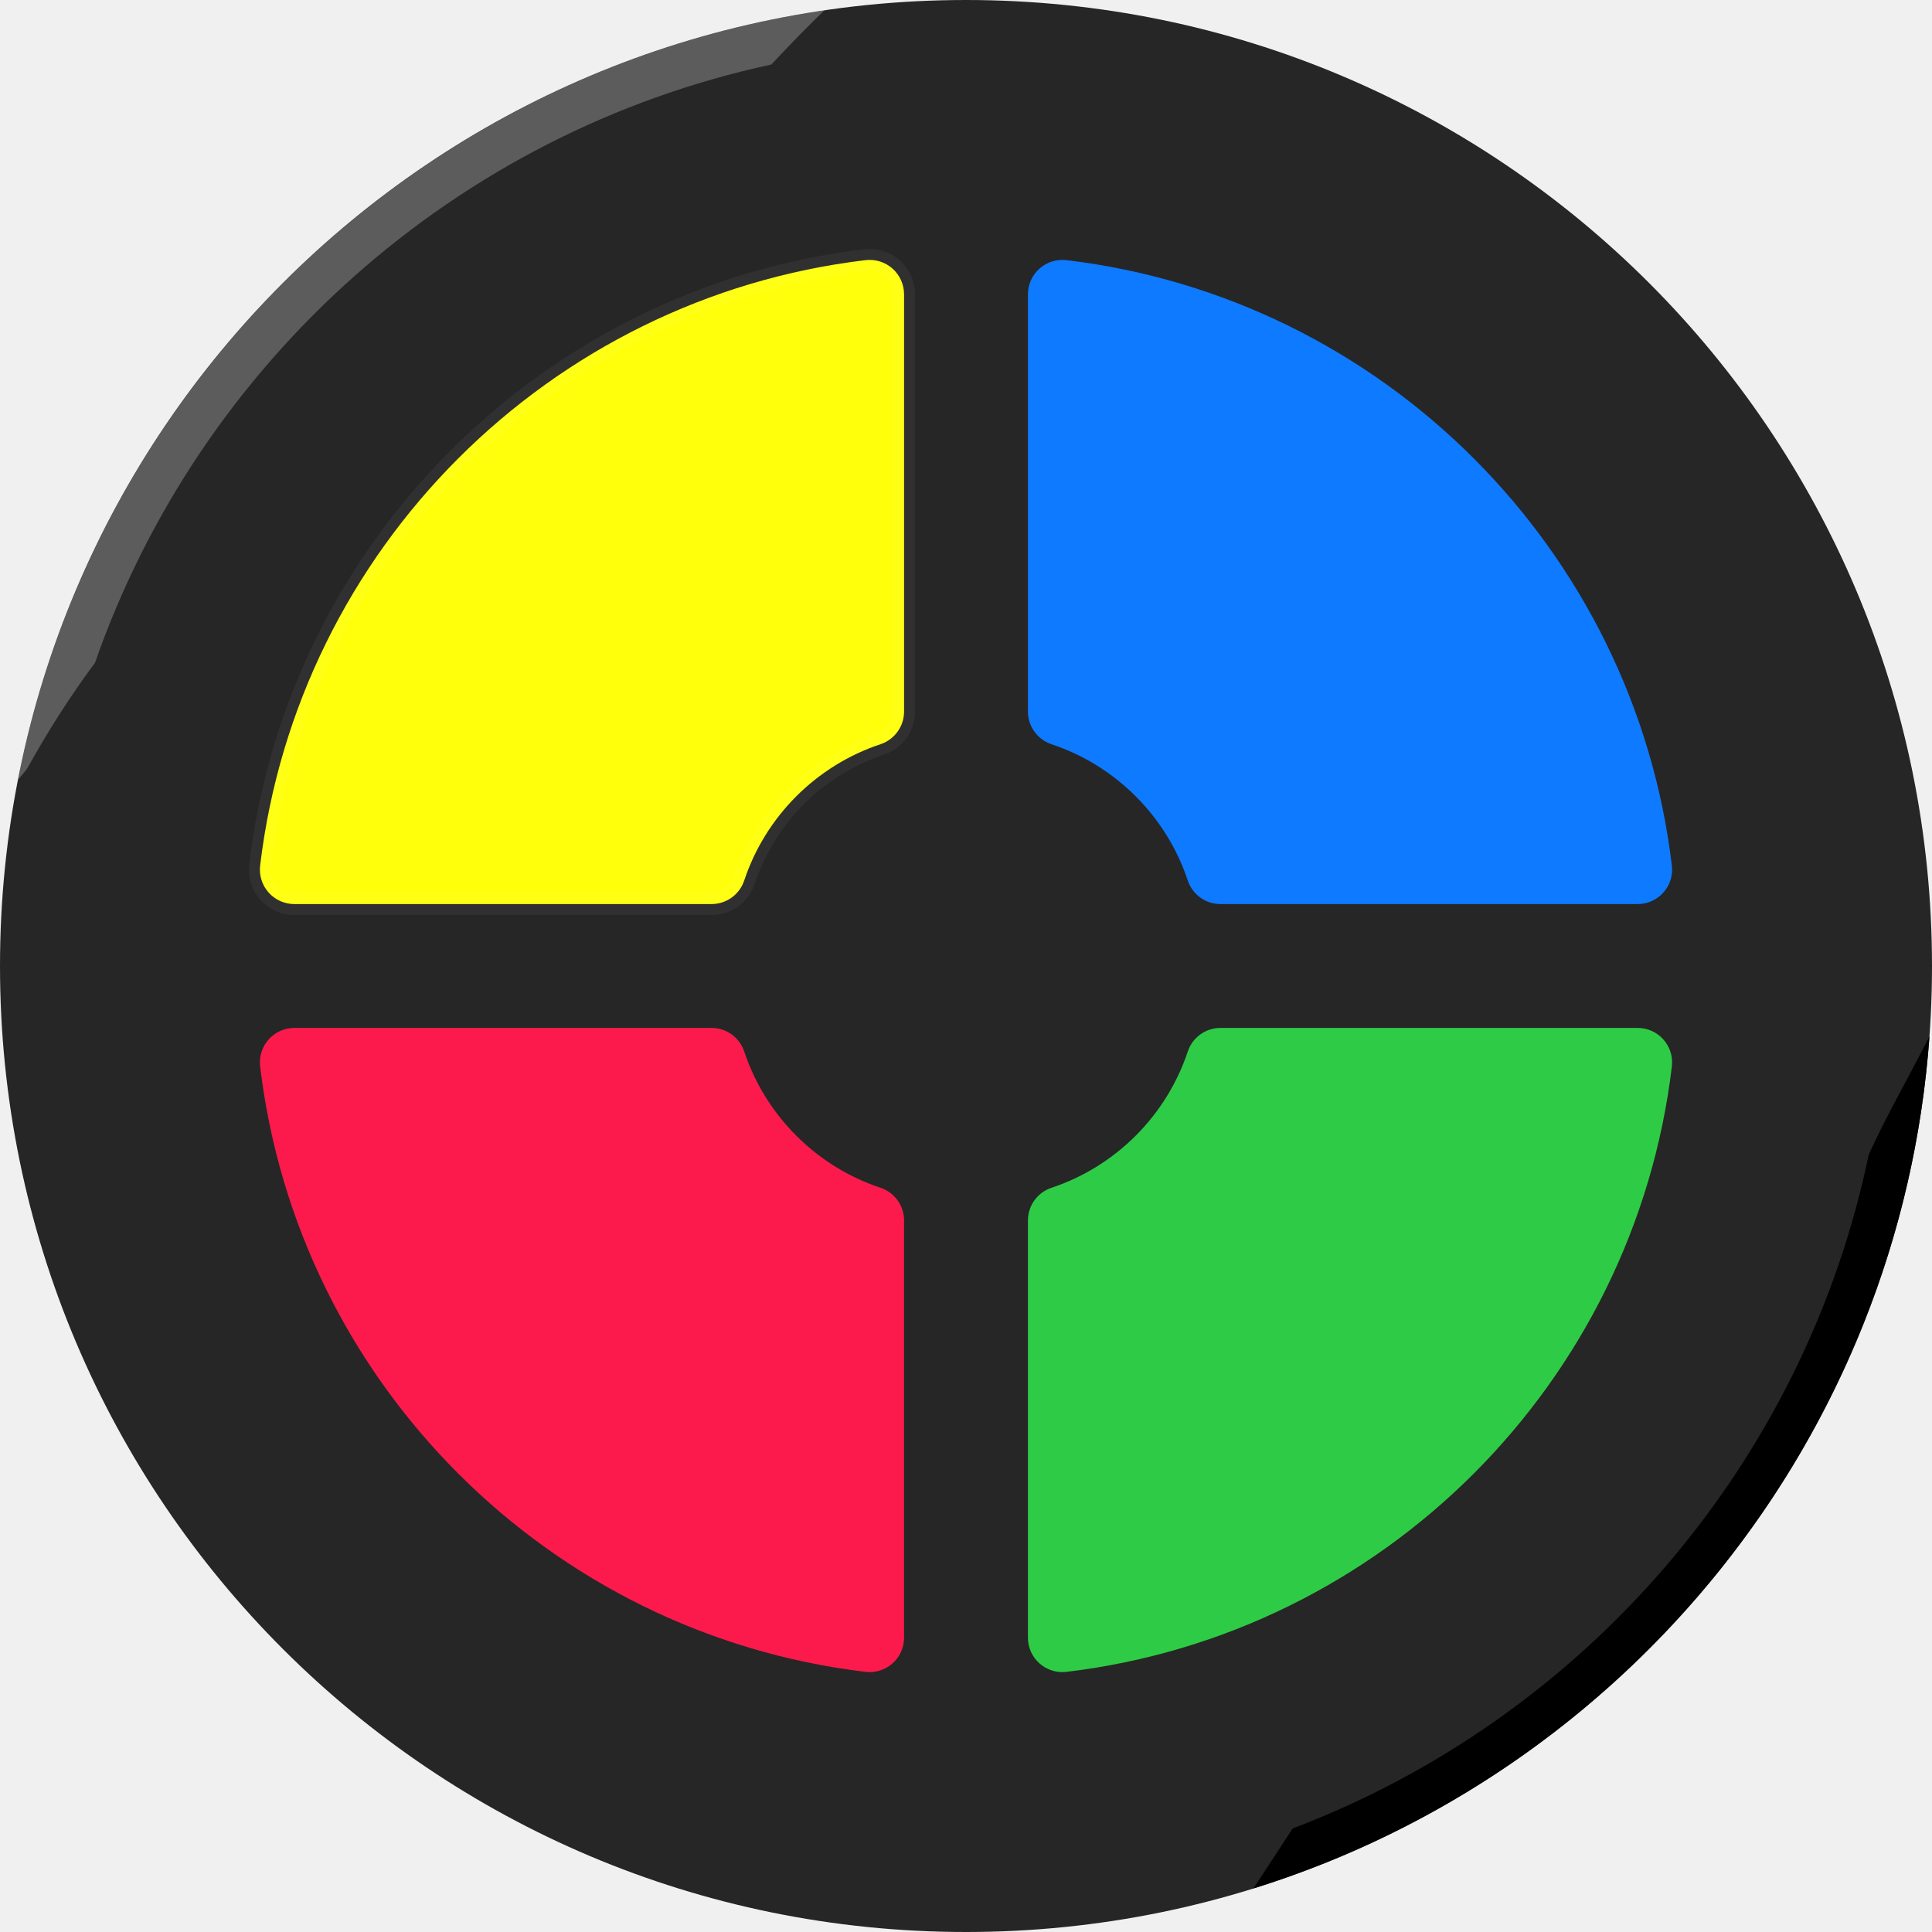
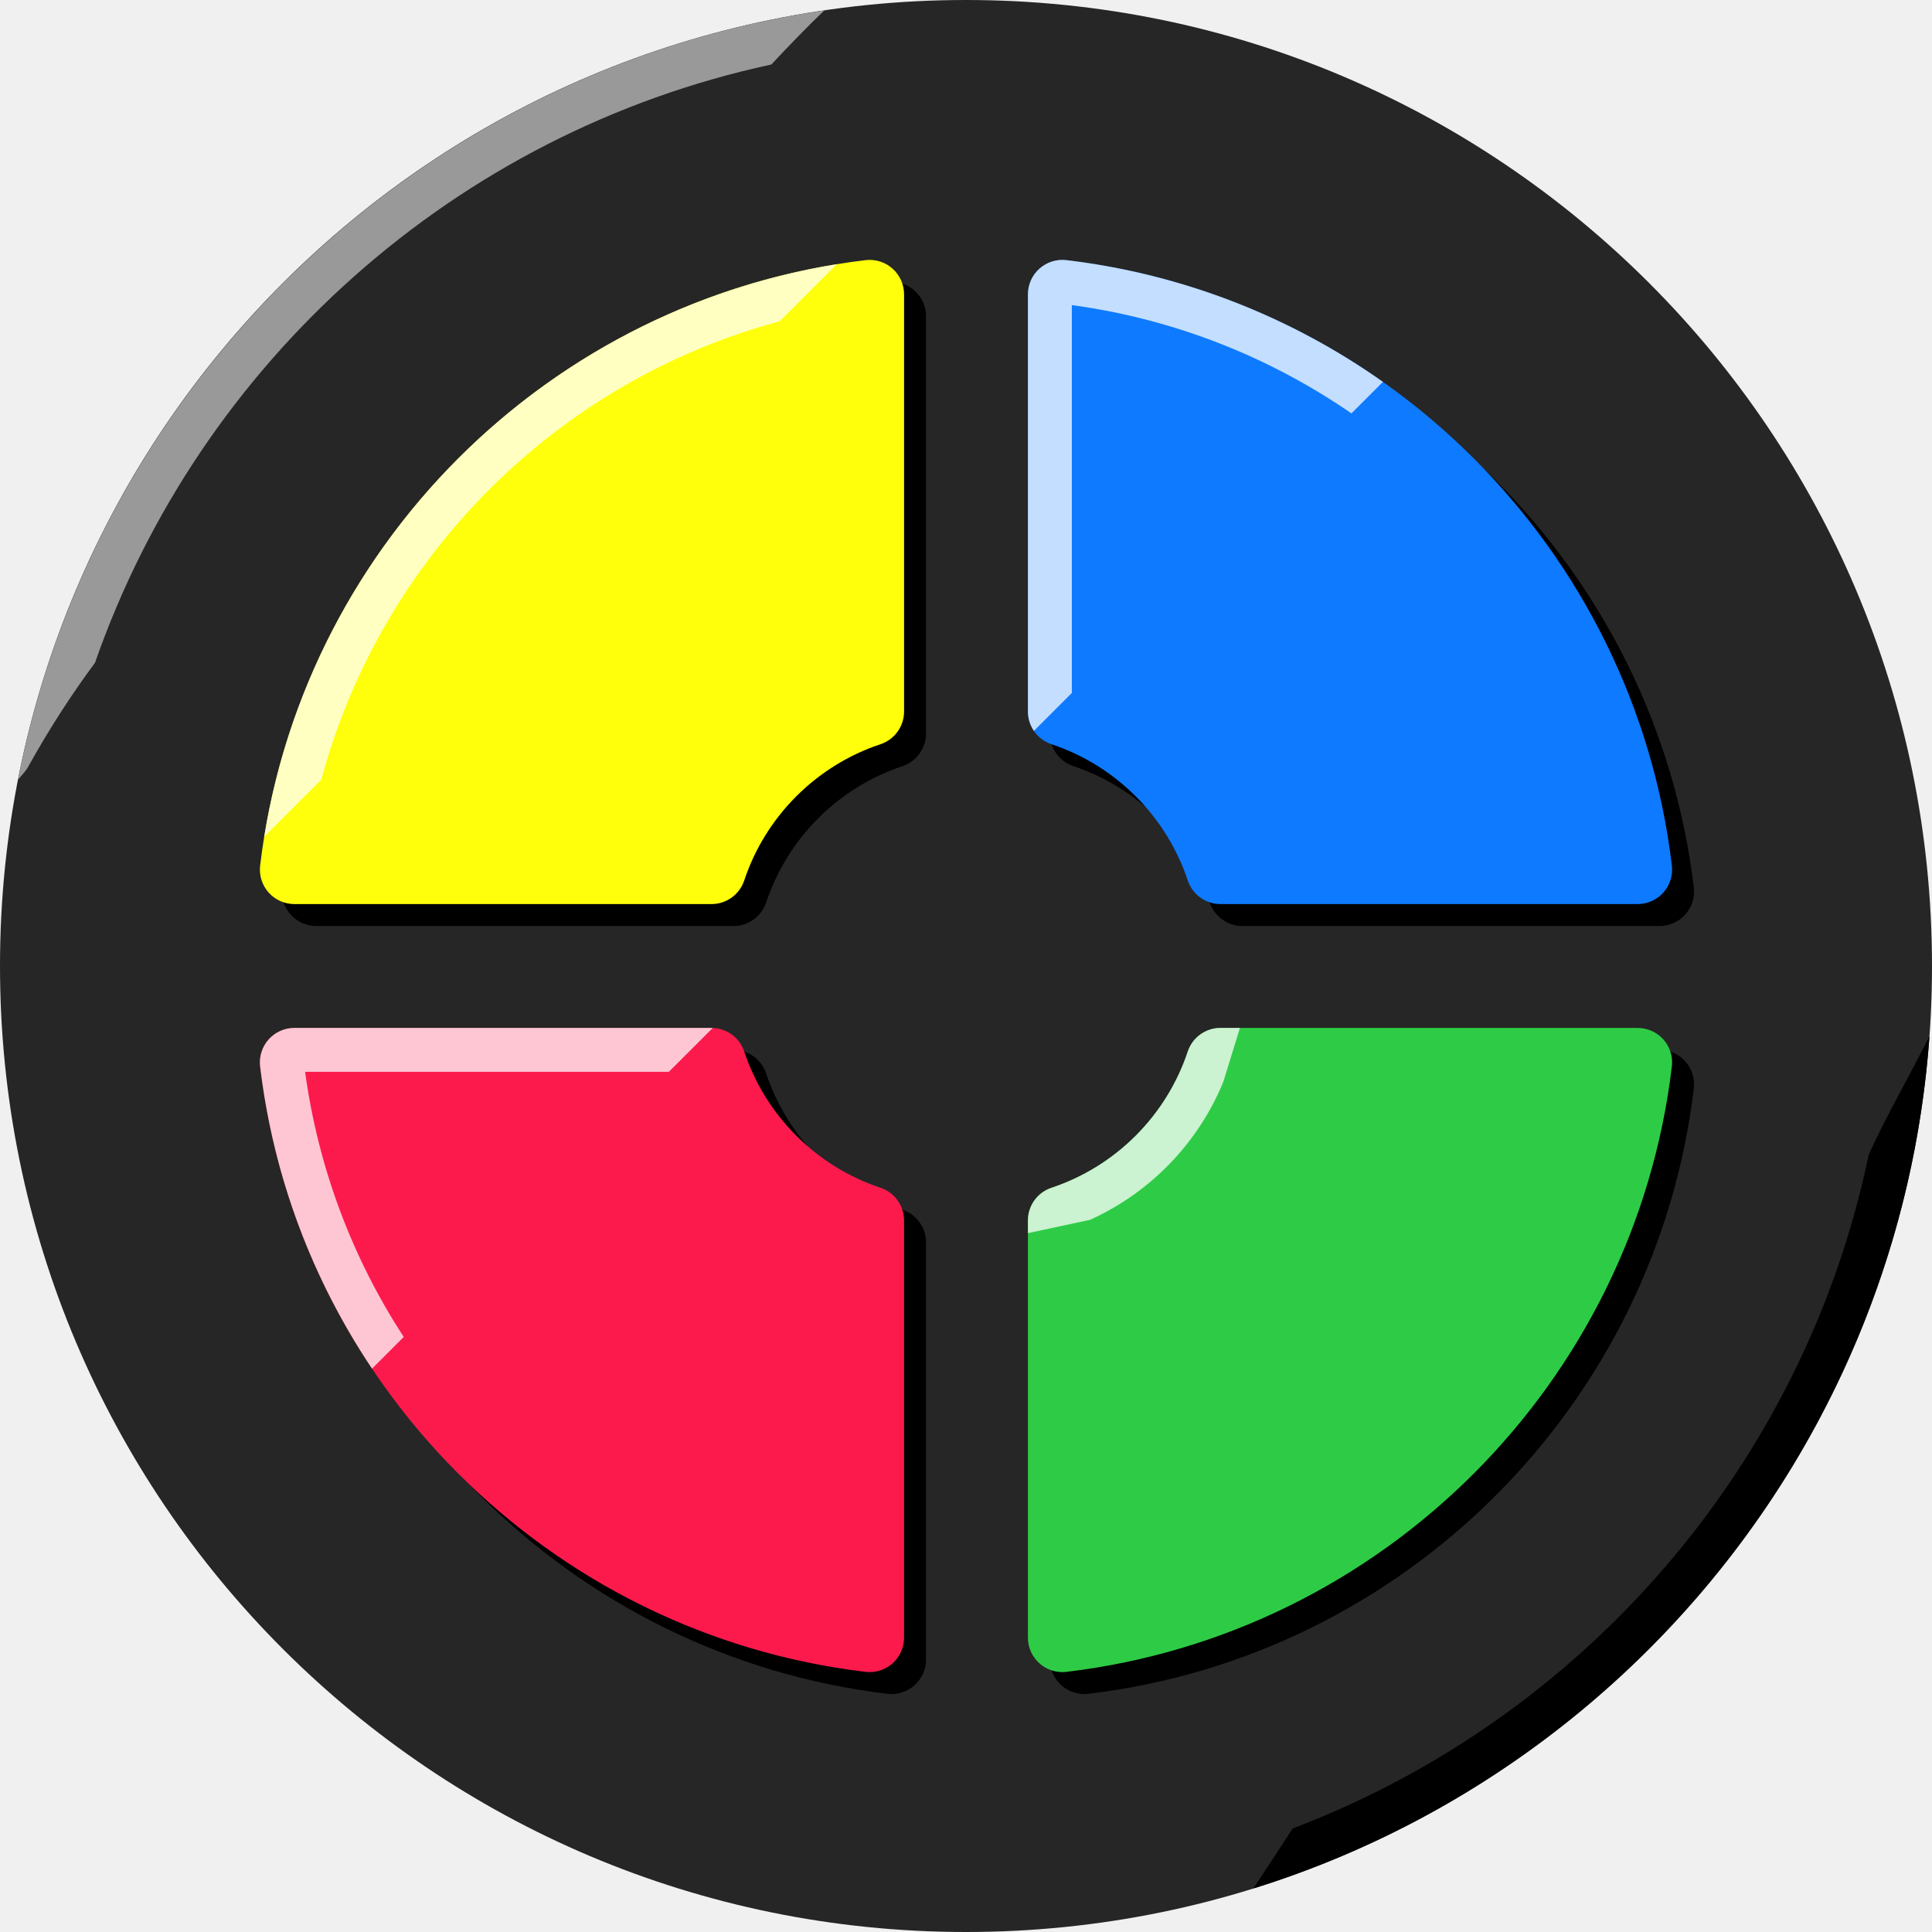
- <svg xmlns="http://www.w3.org/2000/svg" width="100%" height="100%" viewBox="0 0 88 88" version="1.1" xml:space="preserve" style="fill-rule:evenodd;clip-rule:evenodd;stroke-linejoin:round;stroke-miterlimit:2;">
+ <svg xmlns="http://www.w3.org/2000/svg" width="100%" height="100%" viewBox="0 0 88 88" version="1.1" style="fill-rule:evenodd;clip-rule:evenodd;stroke-linejoin:round;stroke-miterlimit:2;">
  <circle cx="44" cy="44" r="44" style="fill:#262626;" />
  <path d="M58.88,83.283c13.245,-5.025 23.297,-16.561 26.239,-30.692c0.354,-0.781 0.816,-1.706 1.481,-2.942c0.152,-0.283 0.648,-1.205 1.285,-2.446c-1.321,18.316 -13.873,33.541 -30.796,38.814c0.621,-0.94 1.231,-1.872 1.791,-2.734Z" />
-   <path d="M0.819,35.516c3.553,-18.158 18.289,-32.332 36.732,-35.046c-0.848,0.813 -1.636,1.633 -2.418,2.469c-14.382,3.096 -26.037,13.566 -30.806,27.25c-1.014,1.367 -2.061,2.958 -3.073,4.788c-0.049,0.089 -0.207,0.275 -0.435,0.539Z" style="fill:#fff;fill-opacity:0.25;" />
-   <path d="M11.849,39.425c1.718,-14.413 13.163,-25.858 27.576,-27.576c0.445,-0.053 0.892,0.087 1.227,0.385c0.335,0.297 0.527,0.724 0.527,1.172l-0,19.004c-0,0.676 -0.433,1.275 -1.073,1.488c-2.923,0.972 -5.236,3.285 -6.208,6.208c-0.213,0.64 -0.812,1.073 -1.488,1.073l-19.004,-0c-0.448,-0 -0.875,-0.192 -1.172,-0.527c-0.298,-0.335 -0.438,-0.782 -0.385,-1.227Z" style="fill:#ffff0b;stroke:#fff;stroke-opacity:0.05;stroke-width:1px;" />
+   <path d="M0.819,35.516c3.553,-18.158 18.289,-32.332 36.732,-35.046c-0.848,0.813 -1.636,1.633 -2.418,2.469c-14.382,3.096 -26.037,13.566 -30.806,27.25c-1.014,1.367 -2.061,2.958 -3.073,4.788c-0.049,0.089 -0.207,0.275 -0.435,0.539Z" style="fill:#999;" />
+   <path d="M12.849,40.425c1.718,-14.413 13.163,-25.858 27.576,-27.576c0.445,-0.053 0.892,0.087 1.227,0.385c0.335,0.297 0.527,0.724 0.527,1.172l-0,19.004c-0,0.676 -0.433,1.275 -1.073,1.488c-2.923,0.972 -5.236,3.285 -6.208,6.208c-0.213,0.64 -0.812,1.073 -1.488,1.073l-19.004,-0c-0.448,-0 -0.875,-0.192 -1.172,-0.527c-0.298,-0.335 -0.438,-0.782 -0.385,-1.227Z" />
+   <path d="M11.849,39.425c1.718,-14.413 13.163,-25.858 27.576,-27.576c0.445,-0.053 0.892,0.087 1.227,0.385c0.335,0.297 0.527,0.724 0.527,1.172l-0,19.004c-0,0.676 -0.433,1.275 -1.073,1.488c-2.923,0.972 -5.236,3.285 -6.208,6.208c-0.213,0.64 -0.812,1.073 -1.488,1.073l-19.004,-0c-0.448,-0 -0.875,-0.192 -1.172,-0.527c-0.298,-0.335 -0.438,-0.782 -0.385,-1.227Z" style="fill:#ffff0b;" />
+   <path d="M12.034,38.112c2.165,-13.355 12.723,-23.913 26.078,-26.078l-2.602,2.602c-10.149,2.727 -18.148,10.726 -20.875,20.875l-2.601,2.601Z" style="fill:#fff;fill-opacity:0.75;" />
+   <path d="M49.575,12.849c14.413,1.718 25.858,13.163 27.576,27.576c0.053,0.445 -0.087,0.892 -0.385,1.227c-0.297,0.335 -0.724,0.527 -1.172,0.527l-19.004,-0c-0.676,-0 -1.275,-0.433 -1.488,-1.073c-0.972,-2.923 -3.285,-5.236 -6.208,-6.208c-0.64,-0.213 -1.073,-0.812 -1.073,-1.488l0,-19.004c0,-0.448 0.192,-0.875 0.527,-1.172c0.335,-0.298 0.782,-0.438 1.227,-0.385Z" />
  <path d="M48.575,11.849c14.413,1.718 25.858,13.163 27.576,27.576c0.053,0.445 -0.087,0.892 -0.385,1.227c-0.297,0.335 -0.724,0.527 -1.172,0.527l-19.004,-0c-0.676,-0 -1.275,-0.433 -1.488,-1.073c-0.972,-2.923 -3.285,-5.236 -6.208,-6.208c-0.64,-0.213 -1.073,-0.812 -1.073,-1.488l0,-19.004c0,-0.448 0.192,-0.875 0.527,-1.172c0.335,-0.298 0.782,-0.438 1.227,-0.385Z" style="fill:#0e7aff;" />
+   <path d="M47.093,33.292c-0.173,-0.254 -0.272,-0.559 -0.272,-0.882l0,-19.004c0,-0.448 0.192,-0.875 0.527,-1.172c0.335,-0.298 0.782,-0.438 1.227,-0.385c5.324,0.635 10.243,2.597 14.416,5.545l-1.435,1.436c-3.72,-2.563 -8.054,-4.297 -12.735,-4.933l0,17.667l-1.728,1.728Z" style="fill:#fff;fill-opacity:0.75;" />
+   <path d="M77.151,49.575c-1.718,14.413 -13.163,25.858 -27.576,27.576c-0.445,0.053 -0.892,-0.087 -1.227,-0.385c-0.335,-0.297 -0.527,-0.724 -0.527,-1.172l0,-19.004c0,-0.676 0.433,-1.275 1.073,-1.488c2.923,-0.972 5.236,-3.285 6.208,-6.208c0.213,-0.64 0.812,-1.073 1.488,-1.073l19.004,0c0.448,0 0.875,0.192 1.172,0.527c0.298,0.335 0.438,0.782 0.385,1.227Z" />
  <path d="M76.151,48.575c-1.718,14.413 -13.163,25.858 -27.576,27.576c-0.445,0.053 -0.892,-0.087 -1.227,-0.385c-0.335,-0.297 -0.527,-0.724 -0.527,-1.172l0,-19.004c0,-0.676 0.433,-1.275 1.073,-1.488c2.923,-0.972 5.236,-3.285 6.208,-6.208c0.213,-0.64 0.812,-1.073 1.488,-1.073l19.004,0c0.448,0 0.875,0.192 1.172,0.527c0.298,0.335 0.438,0.782 0.385,1.227Z" style="fill:#2ecc46;" />
+   <path d="M46.821,56.168l0,-0.578c0,-0.676 0.433,-1.275 1.073,-1.488c2.923,-0.972 5.236,-3.285 6.208,-6.208c0.213,-0.64 0.812,-1.073 1.488,-1.073l0.887,0l-0.758,2.46c-1.145,2.788 -3.329,5.042 -6.069,6.28l-2.829,0.607Z" style="fill:#fff;fill-opacity:0.75;" />
+   <path d="M40.425,77.151c-14.413,-1.718 -25.858,-13.163 -27.576,-27.576c-0.053,-0.445 0.087,-0.892 0.385,-1.227c0.297,-0.335 0.724,-0.527 1.172,-0.527l19.004,0c0.676,0 1.275,0.433 1.488,1.073c0.972,2.923 3.285,5.236 6.208,6.208c0.64,0.213 1.073,0.812 1.073,1.488l-0,19.004c-0,0.448 -0.192,0.875 -0.527,1.172c-0.335,0.298 -0.782,0.438 -1.227,0.385Z" />
  <path d="M39.425,76.151c-14.413,-1.718 -25.858,-13.163 -27.576,-27.576c-0.053,-0.445 0.087,-0.892 0.385,-1.227c0.297,-0.335 0.724,-0.527 1.172,-0.527l19.004,0c0.676,0 1.275,0.433 1.488,1.073c0.972,2.923 3.285,5.236 6.208,6.208c0.64,0.213 1.073,0.812 1.073,1.488l-0,19.004c-0,0.448 -0.192,0.875 -0.527,1.172c-0.335,0.298 -0.782,0.438 -1.227,0.385Z" style="fill:#fc1a4d;" />
+   <path d="M16.946,62.34c-2.699,-4.031 -4.495,-8.716 -5.097,-13.765c-0.053,-0.445 0.087,-0.892 0.385,-1.227c0.297,-0.335 0.724,-0.527 1.172,-0.527l19.004,0c0.018,0 0.036,0.001 0.054,0.001l-1.999,1.999l-16.568,0c0.599,4.407 2.171,8.507 4.492,12.076l-1.443,1.443Z" style="fill:#fff;fill-opacity:0.75;" />
</svg>
